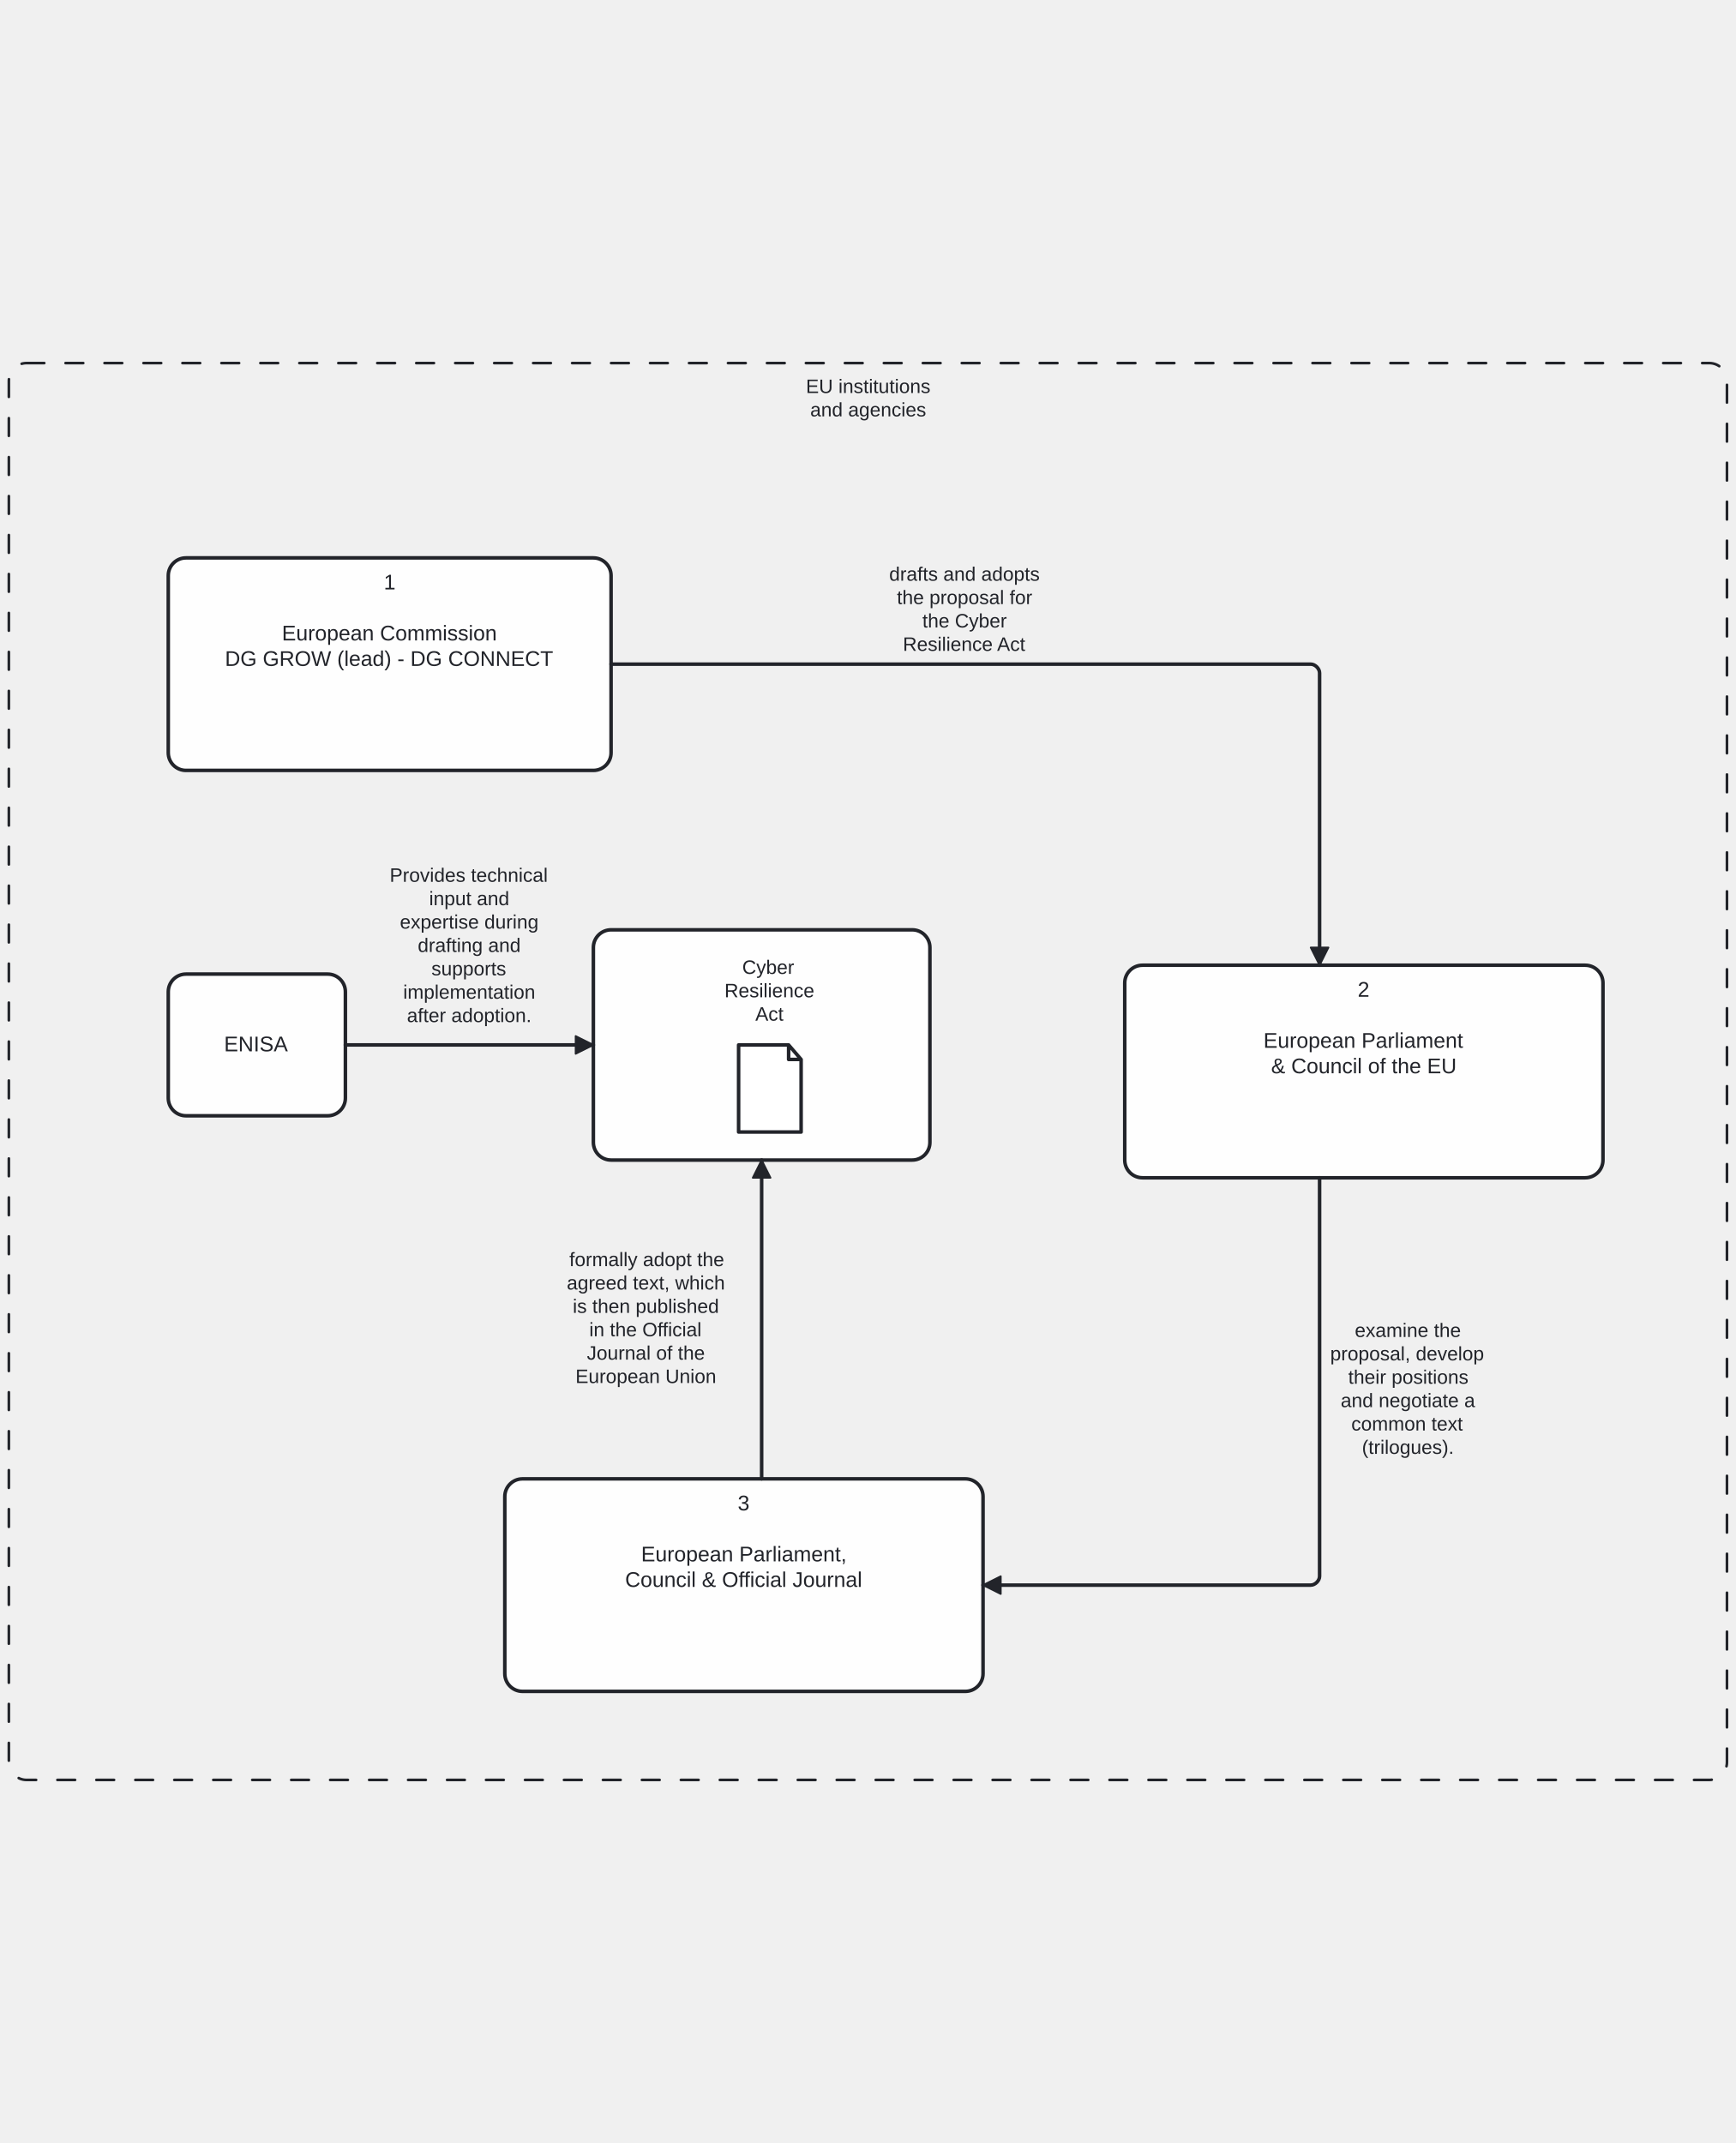
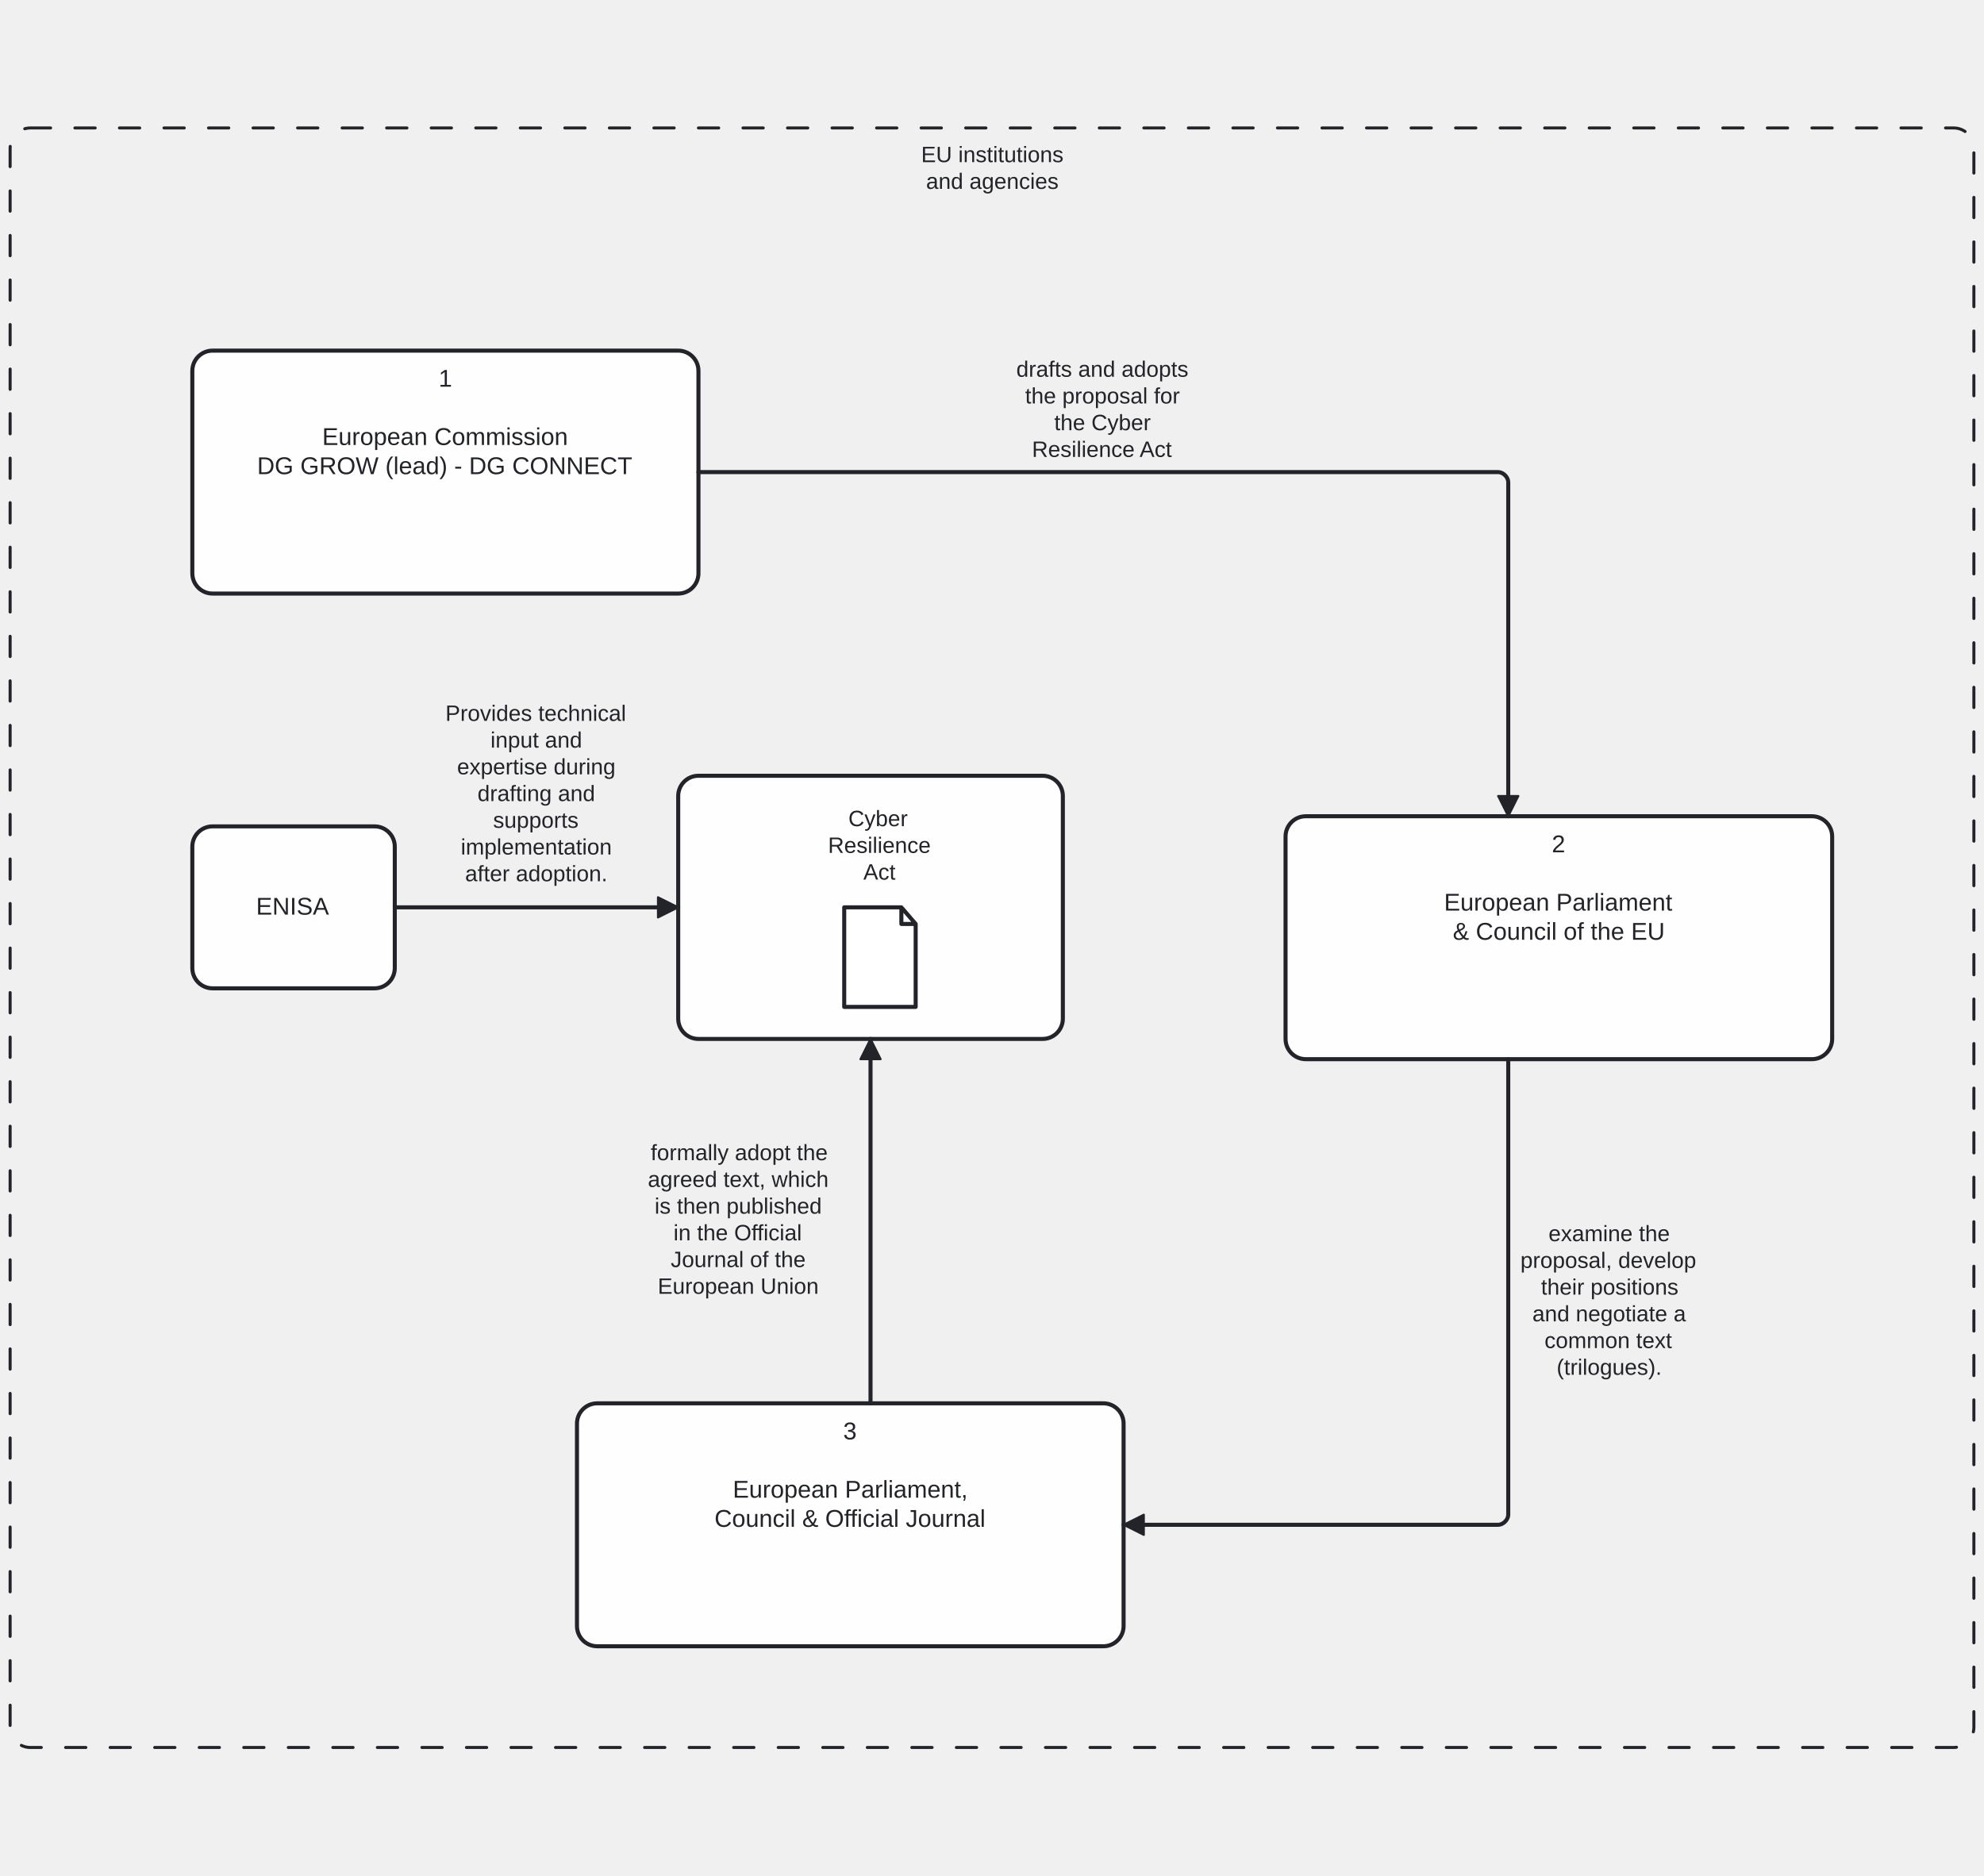
- <svg xmlns="http://www.w3.org/2000/svg" width="980" height="1210" viewBox="155 75 980 810" version="1.1">
+ <svg xmlns="http://www.w3.org/2000/svg" width="1280" height="1210" viewBox="155 75 980 810" version="1.1">
  <defs>
    <pattern id="djs-grid-pattern-249270" width="10" height="10" patternUnits="userSpaceOnUse">
      <circle cx="0.5" cy="0.5" r="0.5" style="fill: rgb(204, 204, 204);" />
    </pattern>
  </defs>
  <g class="djs-group">
    <g class="djs-element djs-shape" data-element-id="Activity_0qrvl02" style="display: block;" transform="matrix(1 0 0 1 250 190)">
      <g class="djs-visual">
        <rect x="0" y="0" width="250" height="120" rx="10" ry="10" style="stroke-linecap: round; stroke-linejoin: round; stroke: rgb(34, 36, 42); stroke-width: 2px; fill: white; fill-opacity: 0.95;" />
        <text lineHeight="1.2" class="djs-label" style="font-family: Arial, sans-serif; font-size: 12px; font-weight: normal; fill: rgb(34, 36, 42);">
          <tspan x="121.656" y="17.8">1</tspan>
          <tspan x="125" y="32.2" />
          <tspan x="64.143" y="46.6">European Commission</tspan>
          <tspan x="31.996" y="61">DG GROW (lead) - DG CONNECT</tspan>
        </text>
      </g>
      <rect class="djs-hit djs-hit-no-move" x="0" y="0" width="250" height="120" style="fill: none; stroke-opacity: 0; stroke: white; stroke-width: 15px;" />
      <rect class="djs-hit djs-hit-click-stroke" x="0" y="0" width="250" height="120" style="fill: none; stroke-opacity: 0; stroke: white; stroke-width: 15px;" />
      <rect class="djs-hit djs-hit-all" x="0" y="0" width="250" height="30" style="fill: none; stroke-opacity: 0; stroke: white; stroke-width: 15px;" />
      <rect x="-5" y="-5" rx="14" width="260" height="130" class="djs-outline" style="fill: none;" />
    </g>
  </g>
  <g class="djs-group">
    <g class="djs-element djs-shape" data-element-id="Activity_18gae2u" style="display: block;" transform="matrix(1 0 0 1 790 420)">
      <g class="djs-visual">
        <rect x="0" y="0" width="270" height="120" rx="10" ry="10" style="stroke-linecap: round; stroke-linejoin: round; stroke: rgb(34, 36, 42); stroke-width: 2px; fill: white; fill-opacity: 0.95;" />
        <text lineHeight="1.2" class="djs-label" style="font-family: Arial, sans-serif; font-size: 12px; font-weight: normal; fill: rgb(34, 36, 42);">
          <tspan x="131.5" y="17.8">2</tspan>
          <tspan x="135" y="32.2" />
          <tspan x="78.3" y="46.6">European Parliament</tspan>
          <tspan x="82.641" y="61">&amp; Council of the EU</tspan>
        </text>
      </g>
      <rect class="djs-hit djs-hit-no-move" x="0" y="0" width="270" height="120" style="fill: none; stroke-opacity: 0; stroke: white; stroke-width: 15px;" />
      <rect class="djs-hit djs-hit-click-stroke" x="0" y="0" width="270" height="120" style="fill: none; stroke-opacity: 0; stroke: white; stroke-width: 15px;" />
      <rect class="djs-hit djs-hit-all" x="0" y="0" width="270" height="30" style="fill: none; stroke-opacity: 0; stroke: white; stroke-width: 15px;" />
      <rect x="-5" y="-5" rx="14" width="280" height="130" class="djs-outline" style="fill: none;" />
    </g>
  </g>
  <g class="djs-group">
    <g class="djs-element djs-shape" data-element-id="Activity_16bxhb0" style="display: block;" transform="matrix(1 0 0 1 440 710)">
      <g class="djs-visual">
        <rect x="0" y="0" width="270" height="120" rx="10" ry="10" style="stroke-linecap: round; stroke-linejoin: round; stroke: rgb(34, 36, 42); stroke-width: 2px; fill: white; fill-opacity: 0.95;" />
        <text lineHeight="1.2" class="djs-label" style="font-family: Arial, sans-serif; font-size: 12px; font-weight: normal; fill: rgb(34, 36, 42);">
          <tspan x="131.5" y="17.8">3</tspan>
          <tspan x="135" y="32.2" />
          <tspan x="76.961" y="46.6">European Parliament,</tspan>
          <tspan x="67.913" y="61">Council &amp; Official Journal</tspan>
        </text>
      </g>
      <rect class="djs-hit djs-hit-no-move" x="0" y="0" width="270" height="120" style="fill: none; stroke-opacity: 0; stroke: white; stroke-width: 15px;" />
      <rect class="djs-hit djs-hit-click-stroke" x="0" y="0" width="270" height="120" style="fill: none; stroke-opacity: 0; stroke: white; stroke-width: 15px;" />
      <rect class="djs-hit djs-hit-all" x="0" y="0" width="270" height="30" style="fill: none; stroke-opacity: 0; stroke: white; stroke-width: 15px;" />
      <rect x="-5" y="-5" rx="14" width="280" height="130" class="djs-outline" style="fill: none;" />
    </g>
  </g>
  <g class="djs-group">
    <g class="djs-element djs-shape" data-element-id="Activity_12j3gnc" style="display: block;" transform="matrix(1 0 0 1 490 400)">
      <g class="djs-visual">
        <rect x="0" y="0" width="190" height="130" rx="10" ry="10" style="stroke-linecap: round; stroke-linejoin: round; stroke: rgb(34, 36, 42); stroke-width: 2px; fill: white; fill-opacity: 0.95;" />
        <text lineHeight="1.2" class="djs-label" style="font-family: Arial, sans-serif; font-size: 12px; font-weight: normal; fill: rgb(34, 36, 42);">
          <tspan x="95" y="17.8" />
        </text>
      </g>
      <rect class="djs-hit djs-hit-no-move" x="0" y="0" width="190" height="130" style="fill: none; stroke-opacity: 0; stroke: white; stroke-width: 15px;" />
      <rect class="djs-hit djs-hit-click-stroke" x="0" y="0" width="190" height="130" style="fill: none; stroke-opacity: 0; stroke: white; stroke-width: 15px;" />
      <rect class="djs-hit djs-hit-all" x="0" y="0" width="190" height="30" style="fill: none; stroke-opacity: 0; stroke: white; stroke-width: 15px;" />
      <rect x="-5" y="-5" rx="14" width="200" height="140" class="djs-outline" style="fill: none;" />
    </g>
    <g class="djs-children">
      <g class="djs-group">
        <g class="djs-element djs-shape" data-element-id="DataObjectReference_14iatti" style="display: block;" transform="matrix(1 0 0 1 572 465)">
          <g class="djs-visual">
            <path d="m 0,0 28.235,0 7.059,8.197 0,40.984 -35.294,0 0,-49.18 28.235,0 0,8.197 7.059,0" style="fill: white; stroke-linecap: round; stroke-linejoin: round; stroke: rgb(34, 36, 42); stroke-width: 2px; fill-opacity: 0.95;" />
          </g>
          <rect class="djs-hit djs-hit-all" x="0" y="0" width="36" height="50" style="fill: none; stroke-opacity: 0; stroke: white; stroke-width: 15px;" />
          <path d="M44.765 11.326L36.989 2.641C36.045 1.586 34.565 0.989 33.19 0.989H5.987C3.227 0.989 0.99 3.349 0.99 6.26V55.023C0.99 57.935 3.227 60.295 5.987 60.295H40.966C43.726 60.295 45.963 57.935 45.963 55.023V14.946C45.963 13.6 45.641 12.305 44.765 11.326Z" transform="translate(-6, -6)" class="djs-outline" style="stroke-width: 2px; fill: none;" />
        </g>
      </g>
      <g class="djs-group">
        <g class="djs-element djs-shape" data-element-id="DataObjectReference_14iatti_label" style="display: block;" transform="matrix(1 0 0 1 564 415)">
          <g class="djs-visual">
            <text lineHeight="1.2" class="djs-label" style="font-family: Arial, sans-serif; font-size: 11px; font-weight: normal; fill: rgb(34, 36, 42);">
              <tspan x="10.035" y="9.9">Cyber</tspan>
              <tspan x="0" y="23.1">Resilience</tspan>
              <tspan x="17.457" y="36.3">Act</tspan>
            </text>
          </g>
          <rect class="djs-hit djs-hit-all" x="0" y="0" width="51" height="40" style="fill: none; stroke-opacity: 0; stroke: white; stroke-width: 15px;" />
          <rect x="-5" y="-5" rx="4" width="61" height="50" class="djs-outline" style="fill: none;" />
        </g>
      </g>
    </g>
  </g>
  <g class="djs-group">
    <g class="djs-element djs-shape" data-element-id="Activity_1dlnrtt" style="display: block;" transform="matrix(1 0 0 1 250 425)">
      <g class="djs-visual">
        <rect x="0" y="0" width="100" height="80" rx="10" ry="10" style="stroke-linecap: round; stroke-linejoin: round; stroke: rgb(34, 36, 42); stroke-width: 2px; fill: white; fill-opacity: 0.95;" />
        <text lineHeight="1.2" class="djs-label" style="font-family: Arial, sans-serif; font-size: 12px; font-weight: normal; fill: rgb(34, 36, 42);">
          <tspan x="31.496" y="43.6">ENISA</tspan>
        </text>
      </g>
      <rect class="djs-hit djs-hit-all" x="0" y="0" width="100" height="80" style="fill: none; stroke-opacity: 0; stroke: white; stroke-width: 15px;" />
      <rect x="-5" y="-5" rx="14" width="110" height="90" class="djs-outline" style="fill: none;" />
    </g>
  </g>
  <g class="djs-group">
    <g class="djs-element djs-shape djs-frame" data-element-id="Group_0x5gotz" style="display: block;" transform="matrix(1 0 0 1 160 80)">
      <g class="djs-visual">
        <rect x="0" y="0" width="970" height="800" rx="10" ry="10" style="stroke-linecap: round; stroke-linejoin: round; stroke: rgb(34, 36, 42); stroke-width: 1.5px; fill: none; stroke-dasharray: 10, 6, 0, 6; pointer-events: none;" />
      </g>
      <rect class="djs-hit djs-hit-stroke" x="0" y="0" width="970" height="800" style="fill: none; stroke-opacity: 0; stroke: white; stroke-width: 15px;" />
      <rect x="-5" y="-5" rx="14" width="980" height="810" class="djs-outline" style="fill: none;" />
    </g>
  </g>
  <g class="djs-group">
    <g class="djs-element djs-shape" data-element-id="Group_0x5gotz_label" style="display: block;" transform="matrix(1 0 0 1 610 87)">
      <g class="djs-visual">
        <text lineHeight="1.2" class="djs-label" style="font-family: Arial, sans-serif; font-size: 11px; font-weight: normal; fill: rgb(34, 36, 42);">
          <tspan x="0" y="9.9">EU institutions </tspan>
          <tspan x="2.433" y="23.1">and agencies</tspan>
        </text>
      </g>
      <rect class="djs-hit djs-hit-all" x="0" y="0" width="71" height="27" style="fill: none; stroke-opacity: 0; stroke: white; stroke-width: 15px;" />
      <rect x="-5" y="-5" rx="4" width="81" height="37" class="djs-outline" style="fill: none;" />
    </g>
  </g>
  <g class="djs-group">
    <g class="djs-element djs-connection" data-element-id="Flow_1e66ajb" style="display: block;">
      <g class="djs-visual">
        <defs>
          <marker id="marker-ag9pqdntrcg3u1xct2bw17kef" viewBox="0 0 20 20" refX="11" refY="10" markerWidth="10" markerHeight="10" orient="auto">
            <path d="M 1 5 L 11 10 L 1 15 Z" style="stroke-linecap: round; stroke-linejoin: round; stroke: rgb(34, 36, 42); stroke-width: 1px; fill: rgb(34, 36, 42);" />
          </marker>
        </defs>
        <path data-corner-radius="5" style="fill: none; stroke-linecap: round; stroke-linejoin: round; stroke: rgb(34, 36, 42); stroke-width: 2px; marker-end: url('#marker-ag9pqdntrcg3u1xct2bw17kef');" d="M500,250L895,250C897.5,250,900,252.5,900,255L900,420" />
      </g>
      <path d="M500,250L900,250L900,420" class="djs-hit djs-hit-stroke" style="fill: none; stroke-opacity: 0; stroke: white; stroke-width: 15px;" />
      <rect x="495" y="245" rx="4" width="410" height="180" class="djs-outline" style="fill: none;" />
    </g>
  </g>
  <g class="djs-group">
    <g class="djs-element djs-shape" data-element-id="Flow_1e66ajb_label" style="display: block;" transform="matrix(1 0 0 1 657 193)">
      <g class="djs-visual">
        <text lineHeight="1.2" class="djs-label" style="font-family: Arial, sans-serif; font-size: 11px; font-weight: normal; fill: rgb(34, 36, 42);">
          <tspan x="0" y="9.9">drafts and adopts </tspan>
          <tspan x="4.365" y="23.1">the proposal for </tspan>
          <tspan x="18.738" y="36.3">the Cyber </tspan>
          <tspan x="7.735" y="49.5">Resilience Act</tspan>
        </text>
      </g>
      <rect class="djs-hit djs-hit-all" x="0" y="0" width="86" height="53" style="fill: none; stroke-opacity: 0; stroke: white; stroke-width: 15px;" />
      <rect x="-5" y="-5" rx="4" width="96" height="63" class="djs-outline" style="fill: none;" />
    </g>
  </g>
  <g class="djs-group">
    <g class="djs-element djs-connection" data-element-id="Flow_0i7xpad" style="display: block;">
      <g class="djs-visual">
        <defs>
          <marker id="marker-97d2lmyzeh5e8vj545jin05ao" viewBox="0 0 20 20" refX="11" refY="10" markerWidth="10" markerHeight="10" orient="auto">
            <path d="M 1 5 L 11 10 L 1 15 Z" style="stroke-linecap: round; stroke-linejoin: round; stroke: rgb(34, 36, 42); stroke-width: 1px; fill: rgb(34, 36, 42);" />
          </marker>
        </defs>
        <path data-corner-radius="5" style="fill: none; stroke-linecap: round; stroke-linejoin: round; stroke: rgb(34, 36, 42); stroke-width: 2px; marker-end: url('#marker-97d2lmyzeh5e8vj545jin05ao');" d="M900,540L900,765C900,767.5,897.5,770,895,770L710,770" />
      </g>
      <path d="M900,540L900,770L710,770" class="djs-hit djs-hit-stroke" style="fill: none; stroke-opacity: 0; stroke: white; stroke-width: 15px;" />
      <rect x="705" y="535" rx="4" width="200" height="240" class="djs-outline" style="fill: none;" />
    </g>
  </g>
  <g class="djs-group">
    <g class="djs-element djs-shape" data-element-id="Flow_0i7xpad_label" style="display: block;" transform="matrix(1 0 0 1 906 620)">
      <g class="djs-visual">
        <text lineHeight="1.2" class="djs-label" style="font-family: Arial, sans-serif; font-size: 11px; font-weight: normal; fill: rgb(34, 36, 42);">
          <tspan x="13.892" y="9.9">examine the </tspan>
          <tspan x="0" y="23.1">proposal, develop </tspan>
          <tspan x="10.177" y="36.3">their positions </tspan>
          <tspan x="5.931" y="49.5">and negotiate a </tspan>
          <tspan x="11.906" y="62.7">common text </tspan>
          <tspan x="17.877" y="75.9">(trilogues).</tspan>
        </text>
      </g>
      <rect class="djs-hit djs-hit-all" x="0" y="0" width="88" height="80" style="fill: none; stroke-opacity: 0; stroke: white; stroke-width: 15px;" />
      <rect x="-5" y="-5" rx="4" width="98" height="90" class="djs-outline" style="fill: none;" />
    </g>
  </g>
  <g class="djs-group">
    <g class="djs-element djs-connection" data-element-id="Flow_086ati0" style="display: block;">
      <g class="djs-visual">
        <defs>
          <marker id="marker-7pwq4ksd58556v1c0dtnusrkf" viewBox="0 0 20 20" refX="11" refY="10" markerWidth="10" markerHeight="10" orient="auto">
            <path d="M 1 5 L 11 10 L 1 15 Z" style="stroke-linecap: round; stroke-linejoin: round; stroke: rgb(34, 36, 42); stroke-width: 1px; fill: rgb(34, 36, 42);" />
          </marker>
        </defs>
        <path data-corner-radius="5" style="fill: none; stroke-linecap: round; stroke-linejoin: round; stroke: rgb(34, 36, 42); stroke-width: 2px; marker-end: url('#marker-7pwq4ksd58556v1c0dtnusrkf');" d="M585,710L585,530" />
      </g>
      <path d="M585,710L585,530" class="djs-hit djs-hit-stroke" style="fill: none; stroke-opacity: 0; stroke: white; stroke-width: 15px;" />
      <rect x="580" y="525" rx="4" width="10" height="190" class="djs-outline" style="fill: none;" />
    </g>
  </g>
  <g class="djs-group">
    <g class="djs-element djs-shape" data-element-id="Flow_086ati0_label" style="display: block;" transform="matrix(1 0 0 1 475 580)">
      <g class="djs-visual">
        <text lineHeight="1.2" class="djs-label" style="font-family: Arial, sans-serif; font-size: 11px; font-weight: normal; fill: rgb(34, 36, 42);">
          <tspan x="1.422" y="9.9">formally adopt the</tspan>
          <tspan x="0" y="23.1">agreed text, which</tspan>
          <tspan x="3.359" y="36.3">is then published </tspan>
          <tspan x="12.67" y="49.5">in the Official </tspan>
          <tspan x="11.312" y="62.7">Journal of the </tspan>
          <tspan x="4.883" y="75.9">European Union</tspan>
        </text>
      </g>
      <rect class="djs-hit djs-hit-all" x="0" y="0" width="90" height="80" style="fill: none; stroke-opacity: 0; stroke: white; stroke-width: 15px;" />
      <rect x="-5" y="-5" rx="4" width="100" height="90" class="djs-outline" style="fill: none;" />
    </g>
  </g>
  <g class="djs-group">
    <g class="djs-element djs-connection" data-element-id="Flow_00h98jp" style="display: block;">
      <g class="djs-visual">
        <defs>
          <marker id="marker-bu4b7kppl87x87yhhe7ykqq5j" viewBox="0 0 20 20" refX="11" refY="10" markerWidth="10" markerHeight="10" orient="auto">
            <path d="M 1 5 L 11 10 L 1 15 Z" style="stroke-linecap: round; stroke-linejoin: round; stroke: rgb(34, 36, 42); stroke-width: 1px; fill: rgb(34, 36, 42);" />
          </marker>
        </defs>
        <path data-corner-radius="5" style="fill: none; stroke-linecap: round; stroke-linejoin: round; stroke: rgb(34, 36, 42); stroke-width: 2px; marker-end: url('#marker-bu4b7kppl87x87yhhe7ykqq5j');" d="M350,465L490,465" />
      </g>
      <path d="M350,465L490,465" class="djs-hit djs-hit-stroke" style="fill: none; stroke-opacity: 0; stroke: white; stroke-width: 15px;" />
      <rect x="345" y="460" rx="4" width="150" height="10" class="djs-outline" style="fill: none;" />
    </g>
  </g>
  <g class="djs-group">
    <g class="djs-element djs-shape" data-element-id="Flow_00h98jp_label" style="display: block;" transform="matrix(1 0 0 1 375 363)">
      <g class="djs-visual">
        <text lineHeight="1.2" class="djs-label" style="font-family: Arial, sans-serif; font-size: 11px; font-weight: normal; fill: rgb(34, 36, 42);">
          <tspan x="0" y="9.9">Provides technical</tspan>
          <tspan x="22.279" y="23.1">input and </tspan>
          <tspan x="5.771" y="36.3">expertise during </tspan>
          <tspan x="15.857" y="49.5">drafting and </tspan>
          <tspan x="23.567" y="62.7">supports </tspan>
          <tspan x="7.615" y="75.9">implementation </tspan>
          <tspan x="9.74" y="89.1">after adoption.</tspan>
        </text>
      </g>
      <rect class="djs-hit djs-hit-all" x="0" y="0" width="90" height="93" style="fill: none; stroke-opacity: 0; stroke: white; stroke-width: 15px;" />
      <rect x="-5" y="-5" rx="4" width="100" height="103" class="djs-outline" style="fill: none;" />
    </g>
  </g>
</svg>
